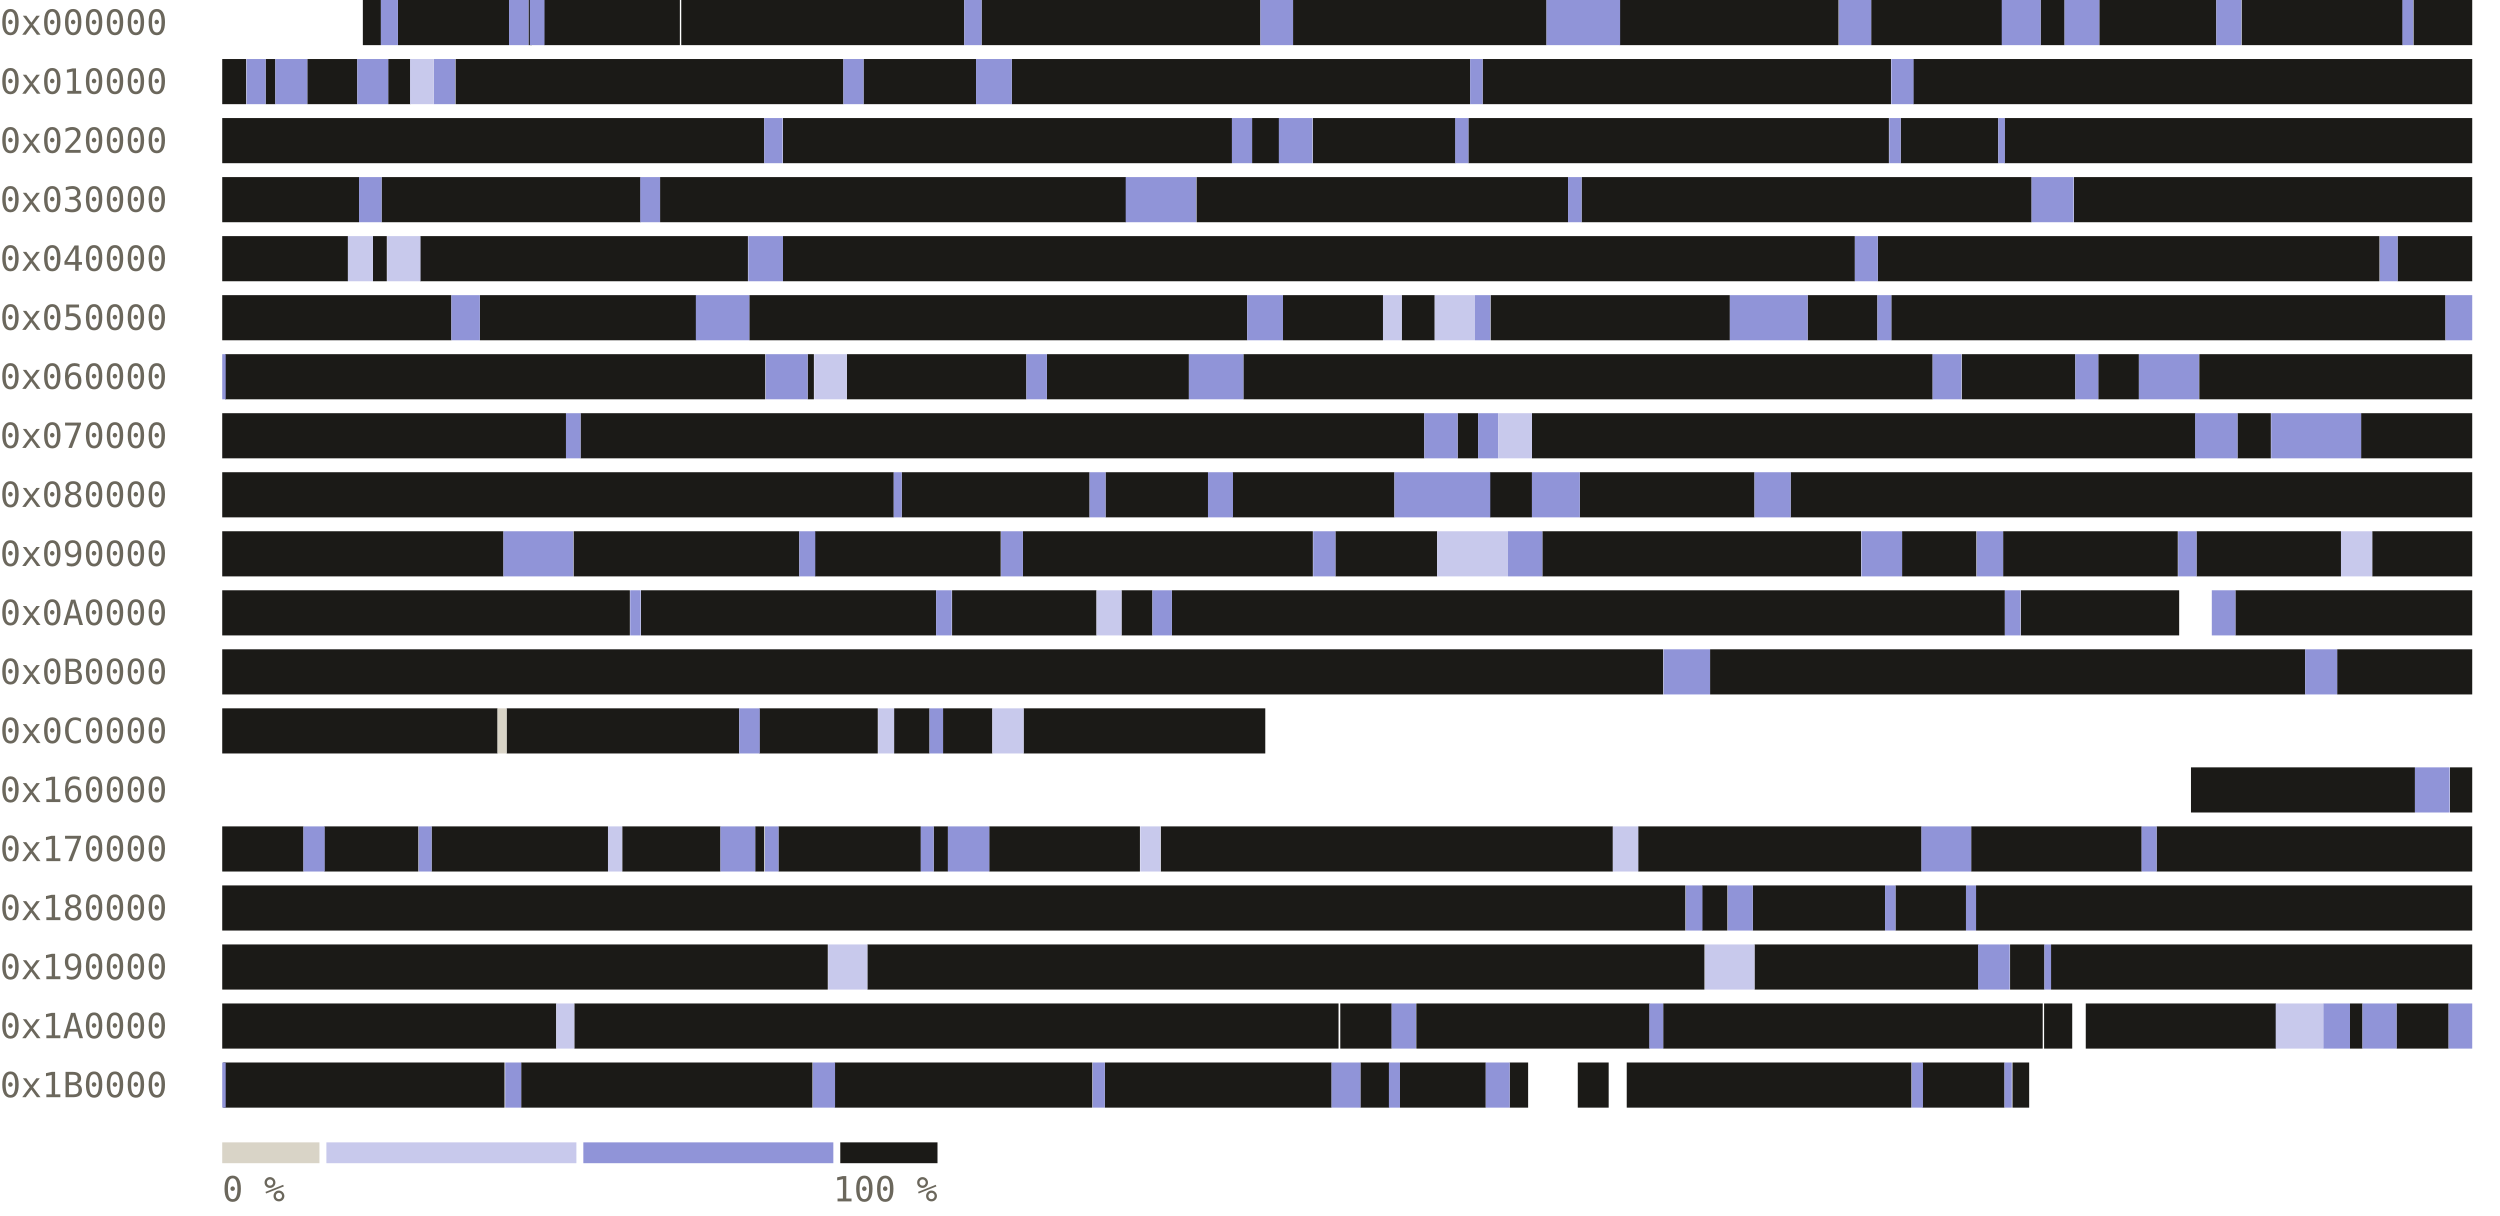
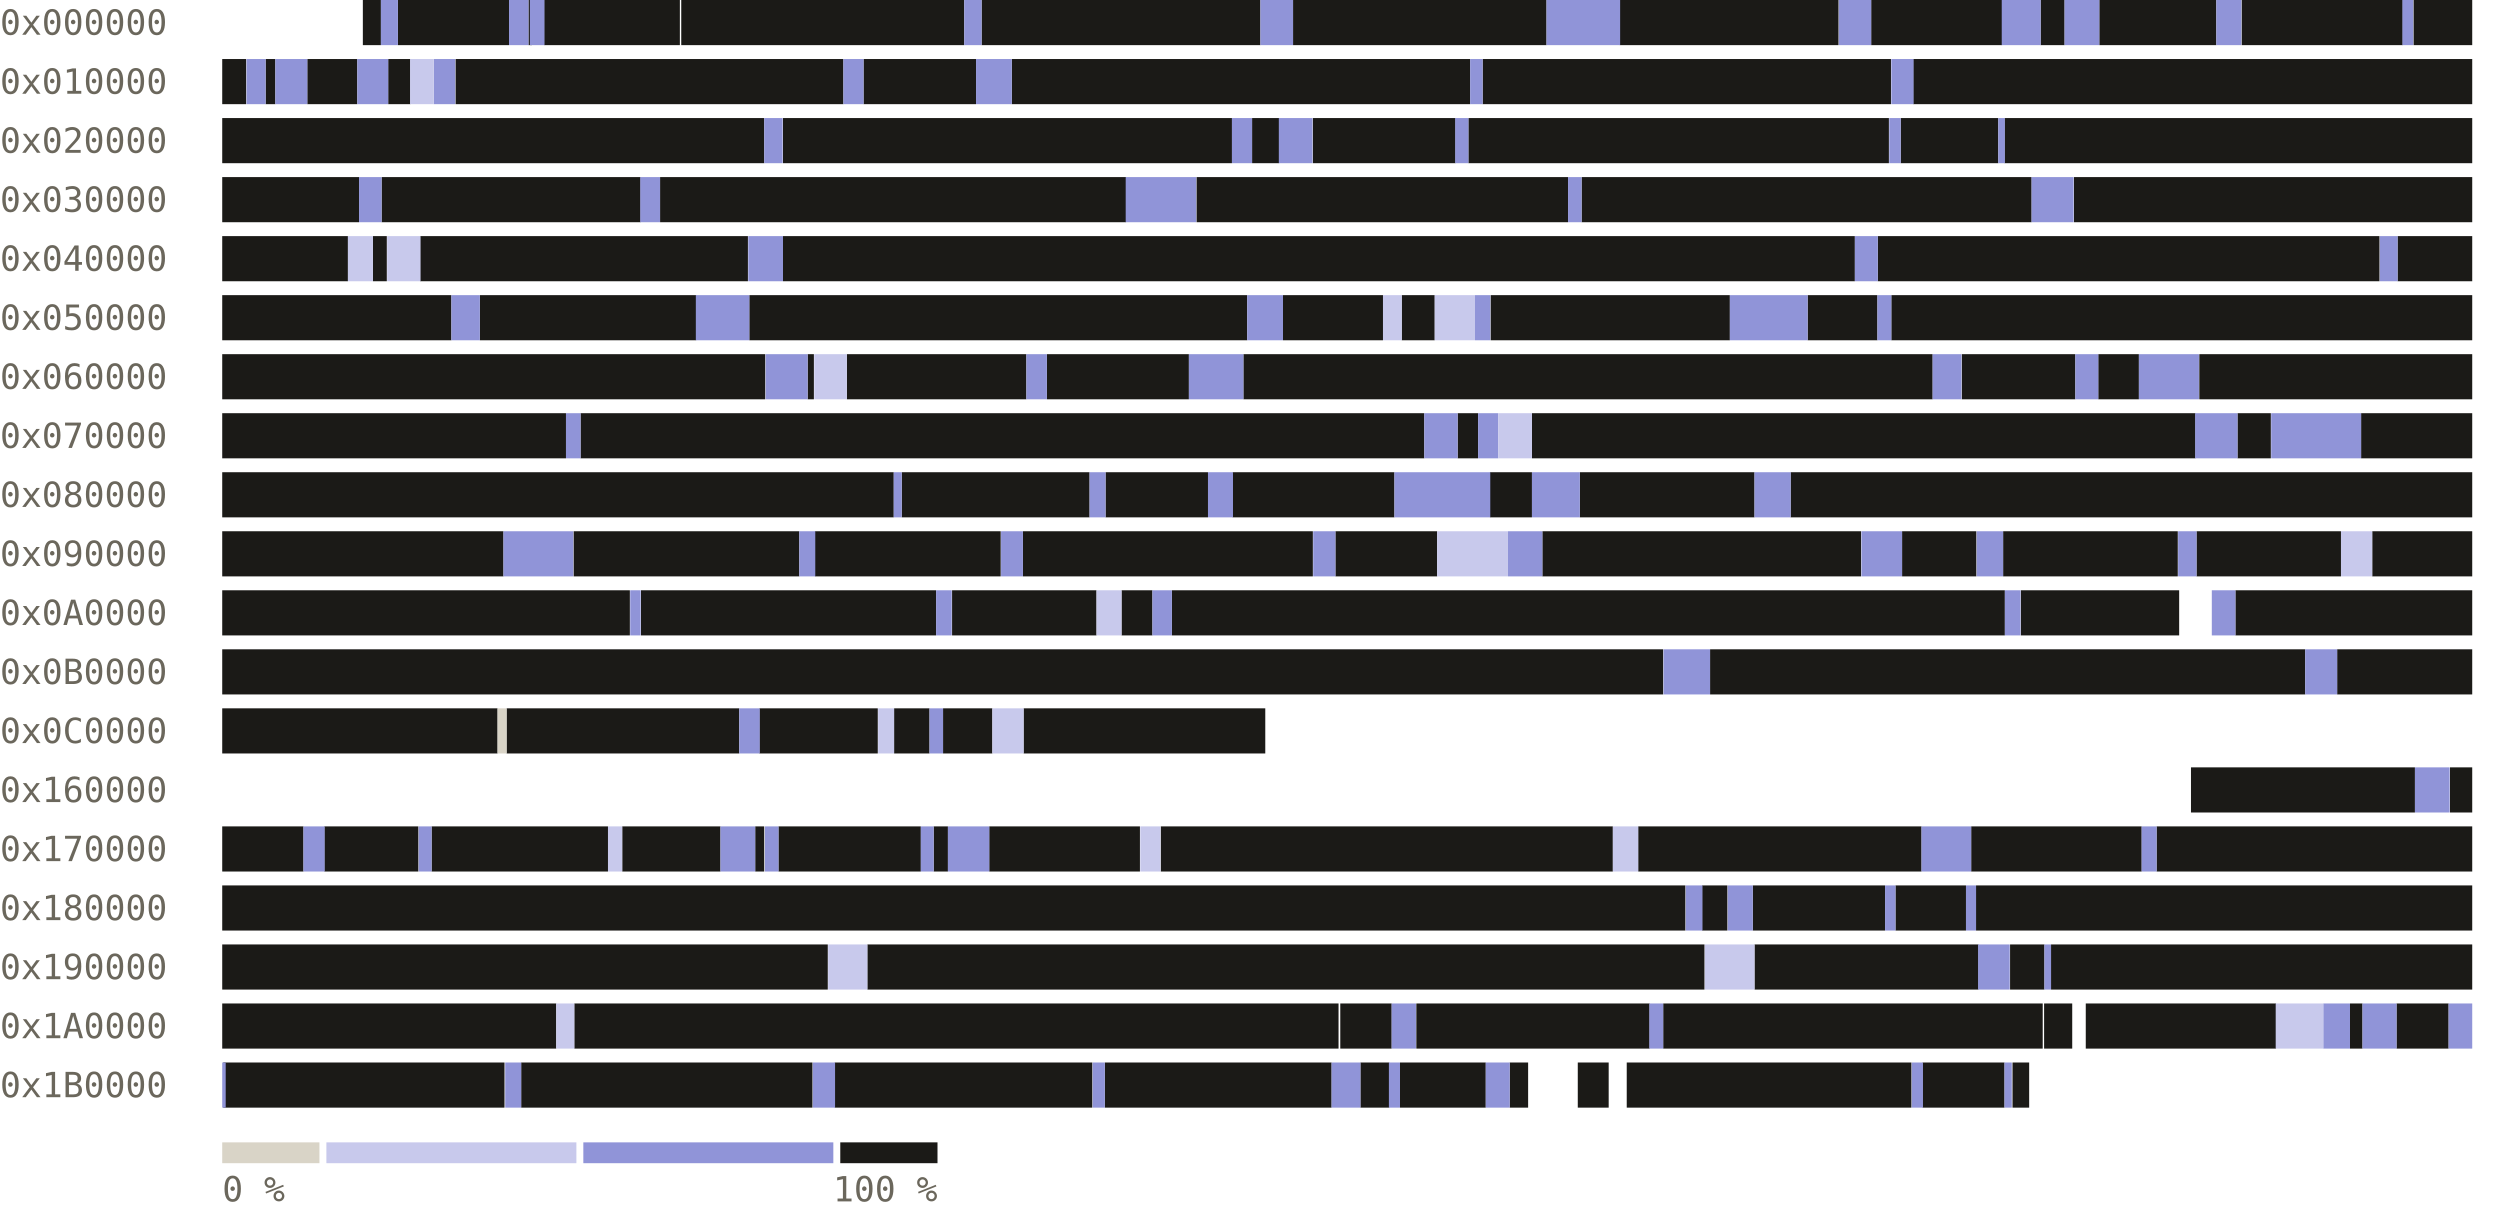
<svg xmlns="http://www.w3.org/2000/svg" viewBox="0 0 720 350" width="720" height="350">
  <style>text{font:10px monospace;fill:#6b675c}.q0{fill:#d9d4c7}.q1{fill:#e3e2f2}.q2{fill:#d6d6ef}.q3{fill:#c8c9ec}.q4{fill:#babce8}.q5{fill:#acafe4}.q6{fill:#9ea2df}.q7{fill:#9094d8}.q8{fill:#8186cf}.q9{fill:#7277c4}.q10{fill:#1b1a17}@media (prefers-color-scheme:dark){text{fill:#a8a293}.q0{fill:#4a463d}.q1{fill:#35375a}.q2{fill:#3c3f66}.q3{fill:#444772}.q4{fill:#4d517f}.q5{fill:#575b8c}.q6{fill:#62669a}.q7{fill:#6e72a8}.q8{fill:#7b7fb6}.q9{fill:#888cc4}.q10{fill:#d6d0bd}}</style>
  <text x="0" y="10">0x000000</text>
  <text x="0" y="27">0x010000</text>
  <text x="0" y="44">0x020000</text>
  <text x="0" y="61">0x030000</text>
  <text x="0" y="78">0x040000</text>
  <text x="0" y="95">0x050000</text>
  <text x="0" y="112">0x060000</text>
  <text x="0" y="129">0x070000</text>
  <text x="0" y="146">0x080000</text>
  <text x="0" y="163">0x090000</text>
  <text x="0" y="180">0x0A0000</text>
  <text x="0" y="197">0x0B0000</text>
  <text x="0" y="214">0x0C0000</text>
  <text x="0" y="231">0x160000</text>
  <text x="0" y="248">0x170000</text>
  <text x="0" y="265">0x180000</text>
  <text x="0" y="282">0x190000</text>
  <text x="0" y="299">0x1A0000</text>
  <text x="0" y="316">0x1B0000</text>
-   <path class="q10" d="M104.5 0h5.2v13h-5.2zM114.6 0h32v13h-32zM152.2 0h1v13h-1zM156.7 0h39.1v13h-39.1zM196.2 0h81.5v13h-81.5zM282.7 0h80.3v13h-80.3zM372.4 0h73v13h-73zM466.5 0h63v13h-63zM538.9 0h37.7v13h-37.7zM587.7 0h6.9v13h-6.9zM604.6 0h33.7v13h-33.7zM645.6 0h46.4v13h-46.4zM695.1 0h16.9v13h-16.9zM64 17h6.9v13h-6.9zM76.5 17h2.8v13h-2.8zM88.5 17h14.4v13h-14.4zM111.8 17h6.4v13h-6.4zM131.2 17h111.7v13h-111.7zM248.7 17h32.4v13h-32.4zM291.4 17h132v13h-132zM427 17h117.6v13h-117.6zM551 17h161v13h-161zM64 34h156.1v13h-156.1zM225.5 34h129.3v13h-129.3zM360.6 34h7.8v13h-7.8zM378.1 34h41.1v13h-41.1zM422.9 34h121.1v13h-121.1zM547.4 34h28.1v13h-28.1zM577.3 34h134.7v13h-134.7zM64 51h39.4v13h-39.4zM109.9 51h74.6v13h-74.6zM190.1 51h134.2v13h-134.2zM344.6 51h107v13h-107zM455.5 51h129.6v13h-129.6zM597.3 51h114.7v13h-114.7zM64 68h36.2v13h-36.2zM107.4 68h4v13h-4zM121 68h94.4v13h-94.4zM225.5 68h308.7v13h-308.7zM540.8 68h144.5v13h-144.5zM690.5 68h21.5v13h-21.5zM64 85h66v13h-66zM138.2 85h62.3v13h-62.3zM215.8 85h143.4v13h-143.4zM369.5 85h28.8v13h-28.8zM403.7 85h9.5v13h-9.5zM429.3 85h68.9v13h-68.9zM520.6 85h20.1v13h-20.1zM544.7 85h159.6v13h-159.6zM64.8 102h155.6v13h-155.6zM232.6 102h1.8v13h-1.8zM243.9 102h51.7v13h-51.7zM301.5 102h40.9v13h-40.9zM358.1 102h198.5v13h-198.5zM565 102h32.7v13h-32.7zM604.3 102h11.7v13h-11.7zM633.4 102h78.6v13h-78.6zM64 119h99v13h-99zM167.2 119h243v13h-243zM419.8 119h5.9v13h-5.9zM441.2 119h191.1v13h-191.1zM644.4 119h9.6v13h-9.6zM680 119h32v13h-32zM64 136h193.4v13h-193.4zM259.7 136h54.1v13h-54.1zM318.4 136h29.5v13h-29.5zM355 136h46.6v13h-46.6zM429.1 136h12.1v13h-12.1zM455 136h50.3v13h-50.3zM515.7 136h196.3v13h-196.3zM64 153h81v13h-81zM165.2 153h65v13h-65zM234.7 153h53.5v13h-53.5zM294.6 153h83.5v13h-83.5zM384.6 153h29.3v13h-29.3zM444.2 153h91.8v13h-91.8zM547.8 153h21.4v13h-21.4zM576.9 153h50.3v13h-50.3zM632.6 153h41.6v13h-41.6zM683.2 153h28.8v13h-28.8zM64 170h117.4v13h-117.4zM184.6 170h85v13h-85zM274.2 170h41.6v13h-41.6zM323 170h8.9v13h-8.9zM337.5 170h239.9v13h-239.9zM582 170h45.6v13h-45.6zM643.8 170h68.2v13h-68.2zM64 187h415v13h-415zM492.5 187h171.4v13h-171.4zM673.1 187h38.9v13h-38.9zM64 204h79.3v13h-79.3zM145.9 204h67v13h-67zM218.7 204h34.1v13h-34.1zM257.5 204h10.2v13h-10.2zM271.6 204h14.2v13h-14.2zM294.8 204h69.6v13h-69.6zM631 221h64.5v13h-64.5zM705.6 221h6.4v13h-6.4zM64 238h23.4v13h-23.4zM93.4 238h27.1v13h-27.1zM124.3 238h50.8v13h-50.8zM179.2 238h28.3v13h-28.3zM217.5 238h2.6v13h-2.6zM224.2 238h41v13h-41zM268.9 238h4.1v13h-4.1zM284.9 238h43.4v13h-43.4zM334.3 238h130.2v13h-130.2zM471.8 238h81.6v13h-81.6zM567.7 238h49.1v13h-49.1zM621.1 238h90.9v13h-90.9zM64 255h421.4v13h-421.4zM490.2 255h7.3v13h-7.3zM504.8 255h38.1v13h-38.1zM545.9 255h20.3v13h-20.3zM569.1 255h142.9v13h-142.9zM64 272h174.4v13h-174.4zM249.8 272h241.1v13h-241.1zM505.3 272h64.5v13h-64.5zM578.9 272h9.9v13h-9.9zM590.7 272h121.3v13h-121.3zM64 289h96.2v13h-96.2zM165.4 289h220.1v13h-220.1zM386 289h14.8v13h-14.8zM407.9 289h67.2v13h-67.2zM479 289h109.3v13h-109.3zM588.7 289h8.1v13h-8.1zM600.7 289h54.8v13h-54.8zM676.8 289h3.6v13h-3.6zM690.2 289h15v13h-15zM64.3 306h81v13h-81zM150.1 306h83.9v13h-83.9zM240.4 306h74.2v13h-74.2zM318.2 306h65.3v13h-65.3zM391.8 306h8.3v13h-8.3zM403.2 306h24.7v13h-24.7zM434.8 306h5.3v13h-5.3zM454.4 306h8.9v13h-8.9zM468.5 306h82v13h-82zM553.7 306h23.6v13h-23.6zM579.6 306h4.8v13h-4.8z" />
-   <path class="q7" d="M109.7 0h4.9v13h-4.9zM146.6 0h5.6v13h-5.6zM152.6 0h4.2v13h-4.2zM277.7 0h5v13h-5zM363 0h9.4v13h-9.4zM445.4 0h21.2v13h-21.2zM529.6 0h9.3v13h-9.3zM576.5 0h11.2v13h-11.2zM594.6 0h10v13h-10zM638.3 0h7.2v13h-7.2zM691.9 0h3.1v13h-3.1zM71 17h5.5v13h-5.5zM79.3 17h9.2v13h-9.2zM102.9 17h8.9v13h-8.9zM124.9 17h6.2v13h-6.2zM242.9 17h5.8v13h-5.8zM281.1 17h10.3v13h-10.3zM423.4 17h3.6v13h-3.6zM544.7 17h6.4v13h-6.4zM220.1 34h5.3v13h-5.3zM354.8 34h5.8v13h-5.8zM368.3 34h9.7v13h-9.7zM419.1 34h3.8v13h-3.8zM544.1 34h3.3v13h-3.3zM575.5 34h1.9v13h-1.9zM103.4 51h6.5v13h-6.5zM184.4 51h5.7v13h-5.7zM324.2 51h20.3v13h-20.3zM451.6 51h3.9v13h-3.9zM585.1 51h12.1v13h-12.1zM215.5 68h10v13h-10zM534.2 68h6.6v13h-6.6zM685.4 68h5.1v13h-5.1zM130 85h8.2v13h-8.2zM200.4 85h15.4v13h-15.4zM359.2 85h10.3v13h-10.3zM424.8 85h4.4v13h-4.4zM498.2 85h22.4v13h-22.4zM540.7 85h4v13h-4zM704.3 85h7.7v13h-7.7zM64 102h1v13h-1zM220.5 102h12.1v13h-12.1zM295.6 102h5.9v13h-5.9zM342.4 102h15.7v13h-15.7zM556.6 102h8.3v13h-8.3zM597.7 102h6.6v13h-6.6zM616 102h17.3v13h-17.3zM163 119h4.2v13h-4.2zM410.2 119h9.6v13h-9.6zM425.7 119h5.8v13h-5.8zM632.2 119h12.2v13h-12.2zM654.1 119h25.9v13h-25.9zM257.4 136h2.3v13h-2.3zM313.8 136h4.6v13h-4.6zM347.9 136h7.2v13h-7.2zM401.6 136h27.6v13h-27.6zM441.2 136h13.8v13h-13.8zM505.3 136h10.4v13h-10.4zM145 153h20.1v13h-20.1zM230.2 153h4.6v13h-4.6zM288.3 153h6.3v13h-6.3zM378.2 153h6.4v13h-6.4zM434.3 153h9.9v13h-9.9zM536.1 153h11.7v13h-11.7zM569.3 153h7.6v13h-7.6zM627.3 153h5.3v13h-5.3zM181.5 170h3v13h-3zM269.6 170h4.5v13h-4.5zM331.9 170h5.6v13h-5.6zM577.4 170h4.5v13h-4.5zM637 170h6.8v13h-6.8zM479.1 187h13.4v13h-13.4zM663.9 187h9.2v13h-9.2zM212.9 204h5.9v13h-5.9zM267.7 204h3.9v13h-3.9zM695.5 221h10v13h-10zM87.4 238h6.1v13h-6.1zM120.6 238h3.7v13h-3.7zM207.5 238h10v13h-10zM220.3 238h3.9v13h-3.9zM265.2 238h3.7v13h-3.7zM273 238h11.9v13h-11.9zM553.4 238h14.3v13h-14.3zM616.8 238h4.3v13h-4.3zM485.5 255h4.8v13h-4.8zM497.6 255h7.2v13h-7.2zM542.9 255h3v13h-3zM566.2 255h2.9v13h-2.9zM569.7 272h9.1v13h-9.1zM588.8 272h1.9v13h-1.9zM400.8 289h7v13h-7zM475 289h4v13h-4zM669.1 289h7.7v13h-7.7zM680.4 289h9.8v13h-9.8zM705.2 289h6.8v13h-6.8zM64 306h1v13h-1zM145.5 306h4.6v13h-4.6zM234.1 306h6.4v13h-6.4zM314.7 306h3.5v13h-3.5zM383.5 306h8.3v13h-8.3zM400 306h3.2v13h-3.2zM427.9 306h6.9v13h-6.9zM550.6 306h3.2v13h-3.2zM577.3 306h2.1v13h-2.1z" />
+   <path class="q10" d="M104.5 0h5.2v13h-5.2zM114.6 0h32v13h-32zM152.2 0h1v13h-1zM156.7 0h39.1v13h-39.1zM196.2 0h81.5v13h-81.5zM282.7 0h80.3v13h-80.3zM372.4 0h73v13h-73zM466.5 0h63v13h-63zM538.9 0h37.7v13h-37.7zM587.7 0h6.9v13h-6.9zM604.6 0h33.7v13h-33.7zM645.6 0h46.4v13h-46.4zM695.1 0h16.9v13h-16.9zM64 17h6.9v13h-6.9zM76.5 17h2.8v13h-2.8zM88.5 17h14.4v13h-14.4zM111.8 17h6.4v13h-6.4zM131.2 17h111.7v13h-111.7zM248.7 17h32.4v13h-32.4zM291.4 17h132v13h-132zM427 17h117.6v13h-117.6zM551 17h161v13h-161zM64 34h156.1v13h-156.1zM225.5 34h129.3v13h-129.3zM360.6 34h7.8v13h-7.8zM378.1 34h41.1v13h-41.1zM422.9 34h121.1v13h-121.1zM547.4 34h28.1v13h-28.1zM577.3 34h134.7v13h-134.7zM64 51h39.4v13h-39.4zM109.9 51h74.6v13h-74.6zM190.1 51h134.2v13h-134.2zM344.6 51h107v13h-107zM455.5 51h129.6v13h-129.6zM597.3 51h114.7v13h-114.7zM64 68h36.2v13h-36.2zM107.4 68h4v13h-4zM121 68h94.4v13h-94.4zM225.5 68h308.7v13h-308.7zM540.8 68h144.5v13h-144.5zM690.5 68h21.5v13h-21.5zM64 85h66v13h-66zM138.2 85h62.3v13h-62.3zM215.8 85h143.4v13h-143.4zM369.5 85h28.8v13h-28.8zM403.7 85h9.5v13h-9.5zM429.3 85h68.9v13h-68.9zM520.6 85h20.1v13h-20.1zM544.7 85h167.3v13h-167.3zM64 102h156.4v13h-156.4zM232.6 102h1.8v13h-1.8zM243.9 102h51.7v13h-51.7zM301.5 102h40.9v13h-40.9zM358.1 102h198.5v13h-198.5zM565 102h32.7v13h-32.7zM604.3 102h11.7v13h-11.7zM633.4 102h78.6v13h-78.6zM64 119h99v13h-99zM167.2 119h243v13h-243zM419.8 119h5.9v13h-5.9zM441.2 119h191.1v13h-191.1zM644.4 119h9.6v13h-9.6zM680 119h32v13h-32zM64 136h193.4v13h-193.4zM259.7 136h54.1v13h-54.1zM318.4 136h29.5v13h-29.5zM355 136h46.6v13h-46.6zM429.1 136h12.1v13h-12.1zM455 136h50.3v13h-50.3zM515.7 136h196.3v13h-196.3zM64 153h81v13h-81zM165.2 153h65v13h-65zM234.7 153h53.5v13h-53.5zM294.6 153h83.5v13h-83.5zM384.6 153h29.3v13h-29.3zM444.2 153h91.8v13h-91.8zM547.8 153h21.4v13h-21.4zM576.9 153h50.3v13h-50.3zM632.6 153h41.6v13h-41.6zM683.2 153h28.8v13h-28.8zM64 170h117.4v13h-117.4zM184.6 170h85v13h-85zM274.2 170h41.6v13h-41.6zM323 170h8.9v13h-8.9zM337.5 170h239.9v13h-239.9zM582 170h45.6v13h-45.6zM643.8 170h68.2v13h-68.2zM64 187h415v13h-415zM492.5 187h171.4v13h-171.4zM673.1 187h38.9v13h-38.9zM64 204h79.3v13h-79.3zM145.9 204h67v13h-67zM218.7 204h34.1v13h-34.1zM257.5 204h10.2v13h-10.2zM271.6 204h14.2v13h-14.2zM294.8 204h69.6v13h-69.6zM631 221h64.5v13h-64.5zM705.6 221h6.4v13h-6.4zM64 238h23.4v13h-23.4zM93.4 238h27.1v13h-27.1zM124.3 238h50.8v13h-50.8zM179.2 238h28.3v13h-28.3zM217.5 238h2.6v13h-2.6zM224.2 238h41v13h-41zM268.9 238h4.1v13h-4.1zM284.9 238h43.4v13h-43.4zM334.3 238h130.2v13h-130.2zM471.8 238h81.6v13h-81.6zM567.7 238h49.1v13h-49.1zM621.1 238h90.9v13h-90.9zM64 255h421.4v13h-421.4zM490.2 255h7.3v13h-7.3zM504.8 255h38.1v13h-38.1zM545.9 255h20.3v13h-20.3zM569.1 255h142.9v13h-142.9zM64 272h174.4v13h-174.4zM249.8 272h241.1v13h-241.1zM505.3 272h64.5v13h-64.5zM578.9 272h9.9v13h-9.9zM590.7 272h121.3v13h-121.3zM64 289h96.2v13h-96.2zM165.4 289h220.1v13h-220.1zM386 289h14.8v13h-14.8zM407.9 289h67.2v13h-67.2zM479 289h109.3v13h-109.3zM588.7 289h8.1v13h-8.1zM600.7 289h54.8v13h-54.8zM676.8 289h3.6v13h-3.6zM690.2 289h15v13h-15zM64.3 306h81v13h-81zM150.1 306h83.9v13h-83.9zM240.4 306h74.2v13h-74.2zM318.2 306h65.3v13h-65.3zM391.8 306h8.3v13h-8.3zM403.2 306h24.7v13h-24.7zM434.8 306h5.3v13h-5.3zM454.4 306h8.9v13h-8.9zM468.5 306h82v13h-82zM553.7 306h23.6v13h-23.6zM579.6 306h4.8v13h-4.8z" />
+   <path class="q7" d="M109.7 0h4.9v13h-4.9zM146.6 0h5.6v13h-5.6zM152.6 0h4.2v13h-4.2zM277.7 0h5v13h-5zM363 0h9.4v13h-9.4zM445.4 0h21.2v13h-21.2zM529.6 0h9.3v13h-9.3zM576.5 0h11.2v13h-11.2zM594.6 0h10v13h-10zM638.3 0h7.2v13h-7.2zM691.9 0h3.1v13h-3.1zM71 17h5.5v13h-5.5zM79.3 17h9.2v13h-9.2zM102.9 17h8.9v13h-8.9zM124.9 17h6.2v13h-6.2zM242.9 17h5.8v13h-5.8zM281.1 17h10.3v13h-10.3zM423.4 17h3.6v13h-3.6zM544.7 17h6.4v13h-6.4zM220.1 34h5.3v13h-5.3zM354.8 34h5.8v13h-5.8zM368.3 34h9.7v13h-9.7zM419.1 34h3.8v13h-3.8zM544.1 34h3.3v13h-3.3zM575.5 34h1.9v13h-1.9zM103.4 51h6.5v13h-6.5zM184.4 51h5.7v13h-5.7zM324.2 51h20.3v13h-20.3zM451.6 51h3.9v13h-3.9zM585.1 51h12.1v13h-12.1zM215.5 68h10v13h-10zM534.2 68h6.6v13h-6.6zM685.4 68h5.1v13h-5.1zM130 85h8.2v13h-8.2zM200.4 85h15.4v13h-15.4zM359.2 85h10.3v13h-10.3zM424.8 85h4.4v13h-4.4zM498.2 85h22.4v13h-22.4zM540.7 85h4v13h-4zM220.5 102h12.1v13h-12.1zM295.6 102h5.9v13h-5.9zM342.4 102h15.7v13h-15.7zM556.6 102h8.3v13h-8.3zM597.7 102h6.6v13h-6.6zM616 102h17.3v13h-17.3zM163 119h4.2v13h-4.2zM410.2 119h9.6v13h-9.6zM425.7 119h5.8v13h-5.8zM632.2 119h12.2v13h-12.2zM654.1 119h25.9v13h-25.9zM257.4 136h2.3v13h-2.3zM313.8 136h4.6v13h-4.6zM347.9 136h7.2v13h-7.2zM401.6 136h27.6v13h-27.6zM441.2 136h13.8v13h-13.8zM505.3 136h10.4v13h-10.4zM145 153h20.1v13h-20.1zM230.2 153h4.6v13h-4.6zM288.3 153h6.3v13h-6.3zM378.2 153h6.4v13h-6.4zM434.3 153h9.9v13h-9.9zM536.1 153h11.7v13h-11.7zM569.3 153h7.6v13h-7.6zM627.3 153h5.3v13h-5.3zM181.5 170h3v13h-3zM269.6 170h4.5v13h-4.5zM331.9 170h5.6v13h-5.6zM577.4 170h4.5v13h-4.5zM637 170h6.8v13h-6.8zM479.1 187h13.4v13h-13.4zM663.9 187h9.2v13h-9.2zM212.9 204h5.9v13h-5.9zM267.7 204h3.9v13h-3.9zM695.5 221h10v13h-10zM87.4 238h6.1v13h-6.1zM120.6 238h3.7v13h-3.7zM207.5 238h10v13h-10zM220.3 238h3.9v13h-3.9zM265.2 238h3.7v13h-3.7zM273 238h11.9v13h-11.9zM553.4 238h14.3v13h-14.3zM616.8 238h4.3v13h-4.3zM485.5 255h4.8v13h-4.8zM497.6 255h7.2v13h-7.2zM542.9 255h3v13h-3zM566.2 255h2.9v13h-2.9zM569.7 272h9.1v13h-9.1zM588.8 272h1.9v13h-1.9zM400.8 289h7v13h-7zM475 289h4v13h-4zM669.1 289h7.7v13h-7.7zM680.4 289h9.8v13h-9.8zM705.2 289h6.8v13h-6.8zM64 306h1v13h-1zM145.5 306h4.6v13h-4.6zM234.1 306h6.4v13h-6.4zM314.7 306h3.5v13h-3.5zM383.5 306h8.3v13h-8.3zM400 306h3.2v13h-3.2zM427.9 306h6.9v13h-6.9zM550.6 306h3.2v13h-3.2zM577.3 306h2.1v13h-2.1z" />
  <path class="q3" d="M118.1 17h6.8v13h-6.8zM100.2 68h7.2v13h-7.2zM111.5 68h9.6v13h-9.6zM398.3 85h5.4v13h-5.4zM413.2 85h11.6v13h-11.6zM234.5 102h9.4v13h-9.4zM431.5 119h9.7v13h-9.7zM413.9 153h20.4v13h-20.4zM674.2 153h9v13h-9zM315.8 170h7.2v13h-7.2zM252.9 204h4.6v13h-4.6zM285.8 204h9v13h-9zM175.1 238h4.1v13h-4.1zM328.4 238h5.8v13h-5.8zM464.5 238h7.3v13h-7.3zM238.5 272h11.3v13h-11.3zM491 272h14.3v13h-14.3zM160.2 289h5.2v13h-5.2zM655.4 289h13.7v13h-13.7z" />
  <path class="q0" d="M143.3 204h2.6v13h-2.6z" />
  <rect class="q0" x="64" y="329" width="28" height="6" />
  <rect class="q3" x="94" y="329" width="72" height="6" />
  <rect class="q7" x="168" y="329" width="72" height="6" />
  <rect class="q10" x="242" y="329" width="28" height="6" />
  <text x="64" y="346">0 %</text>
  <text x="270" y="346" text-anchor="end">100 %</text>
</svg>
